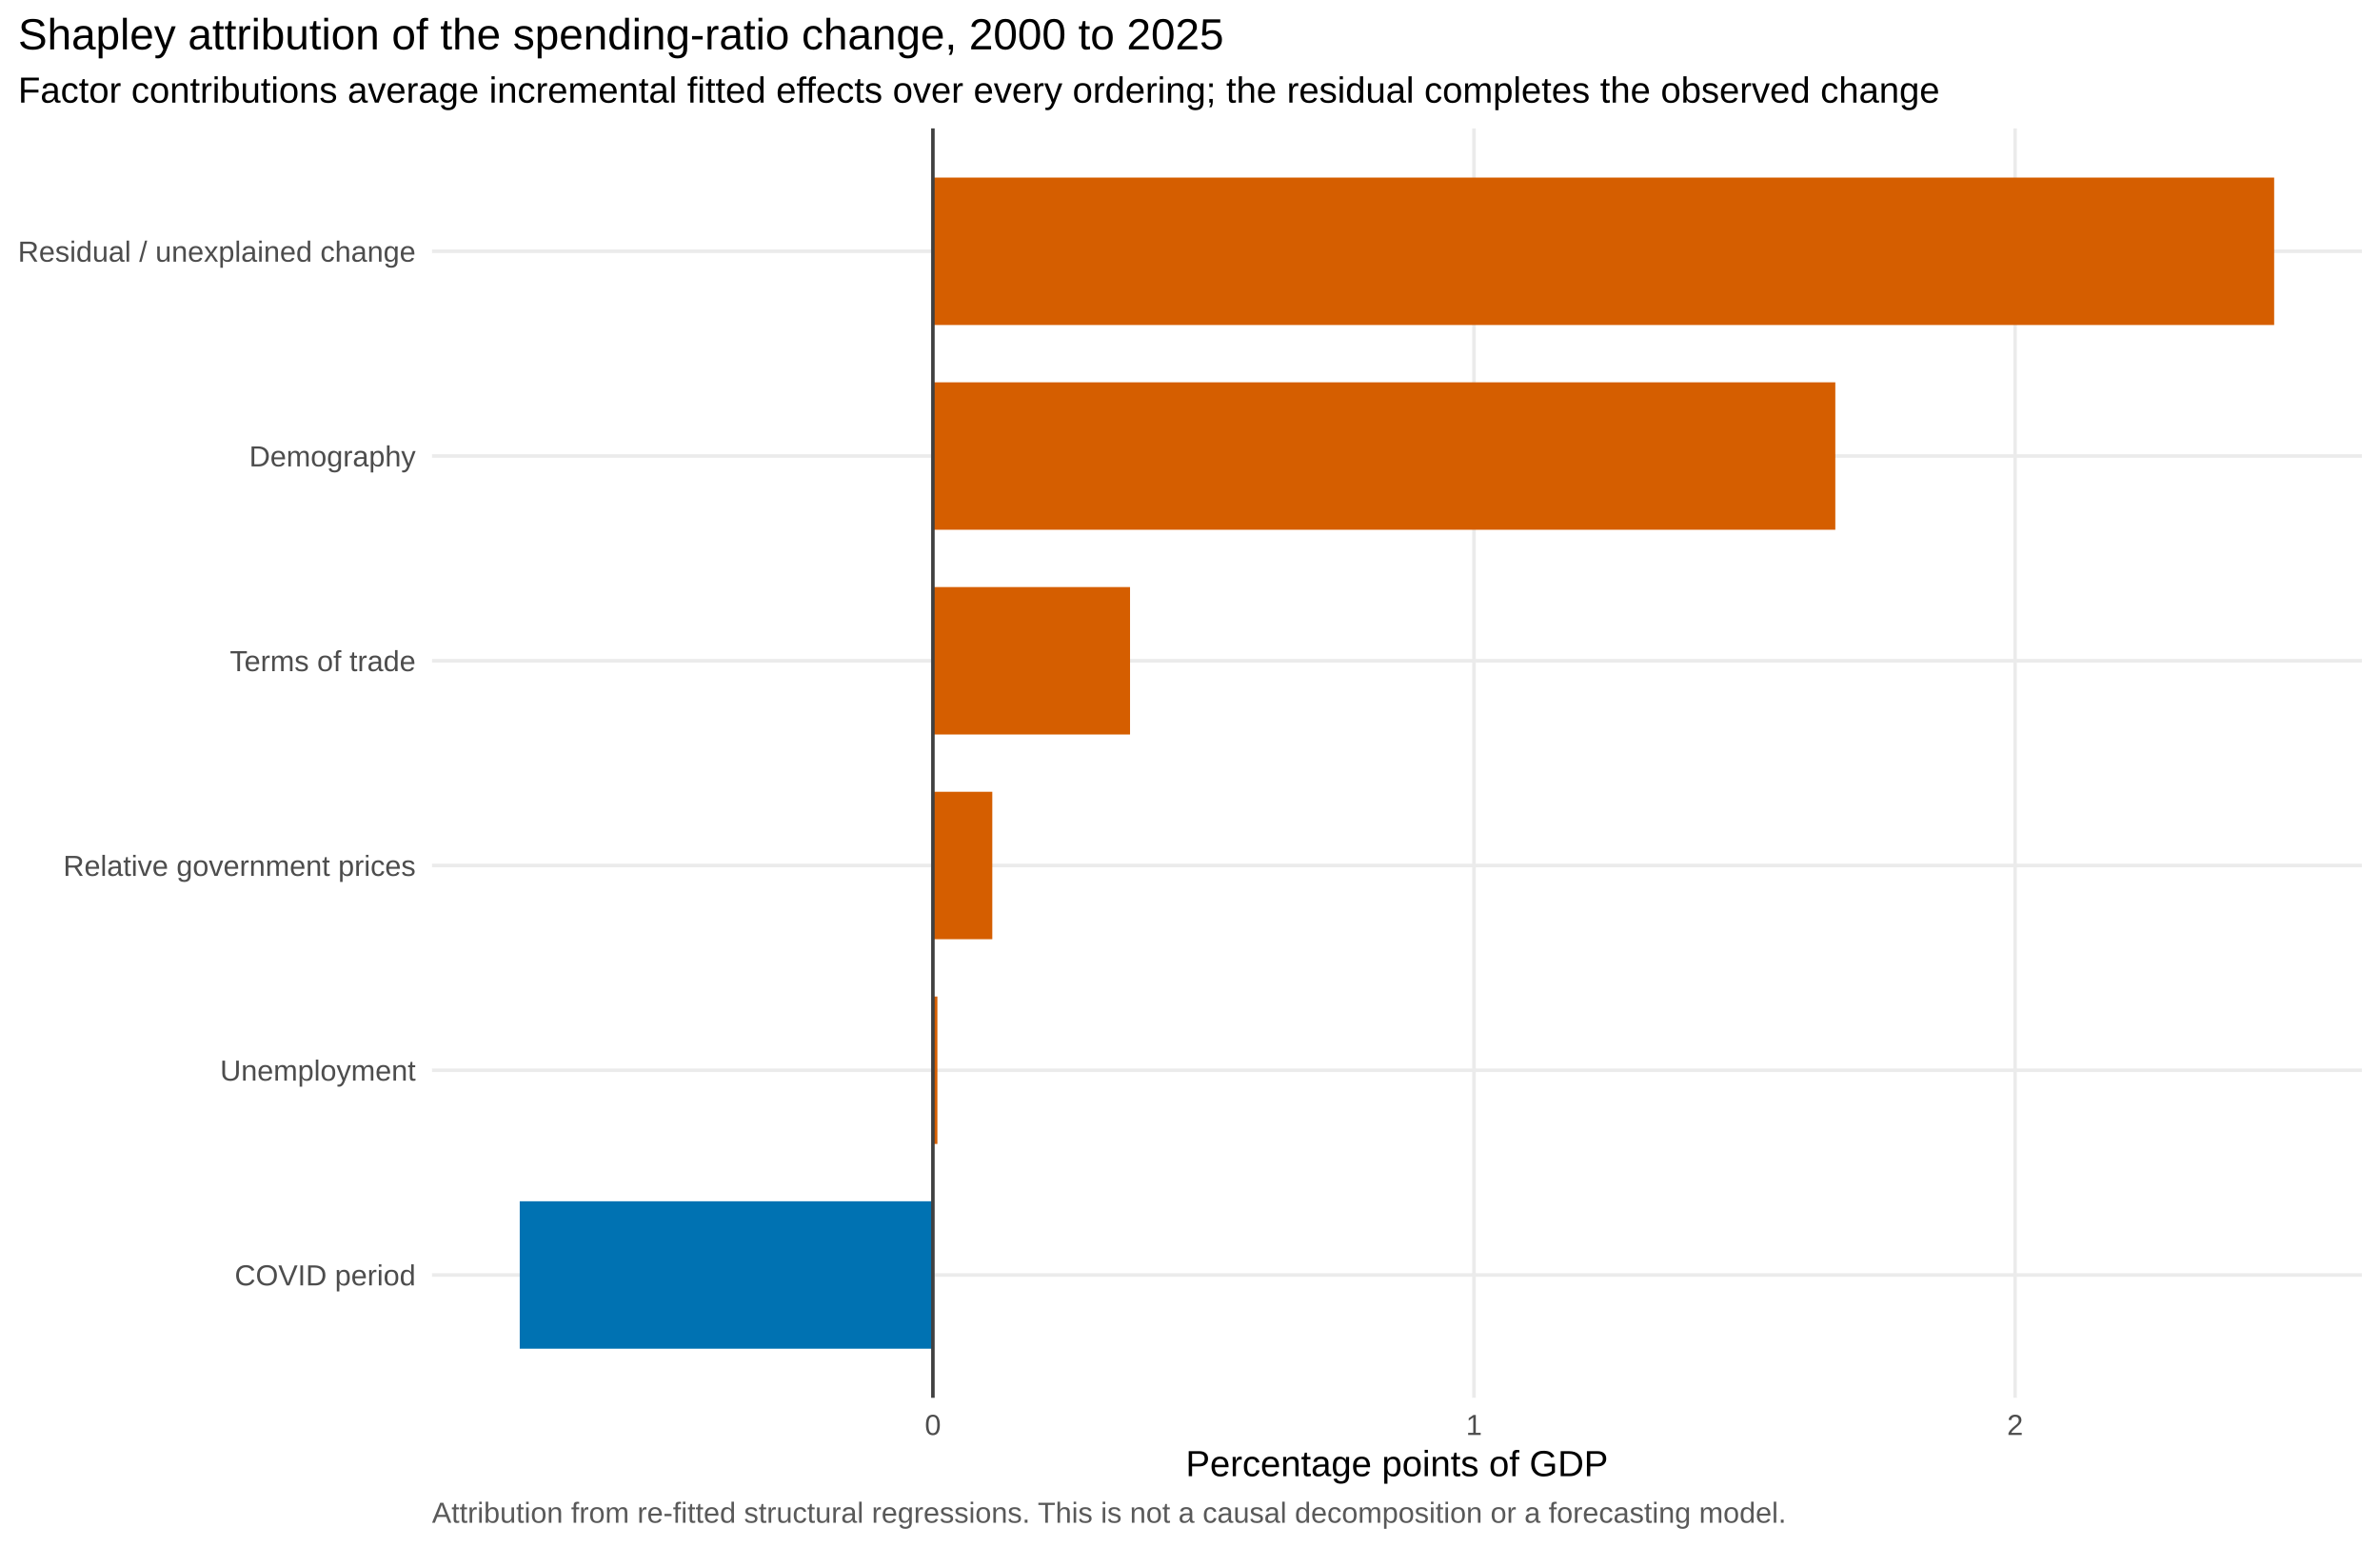
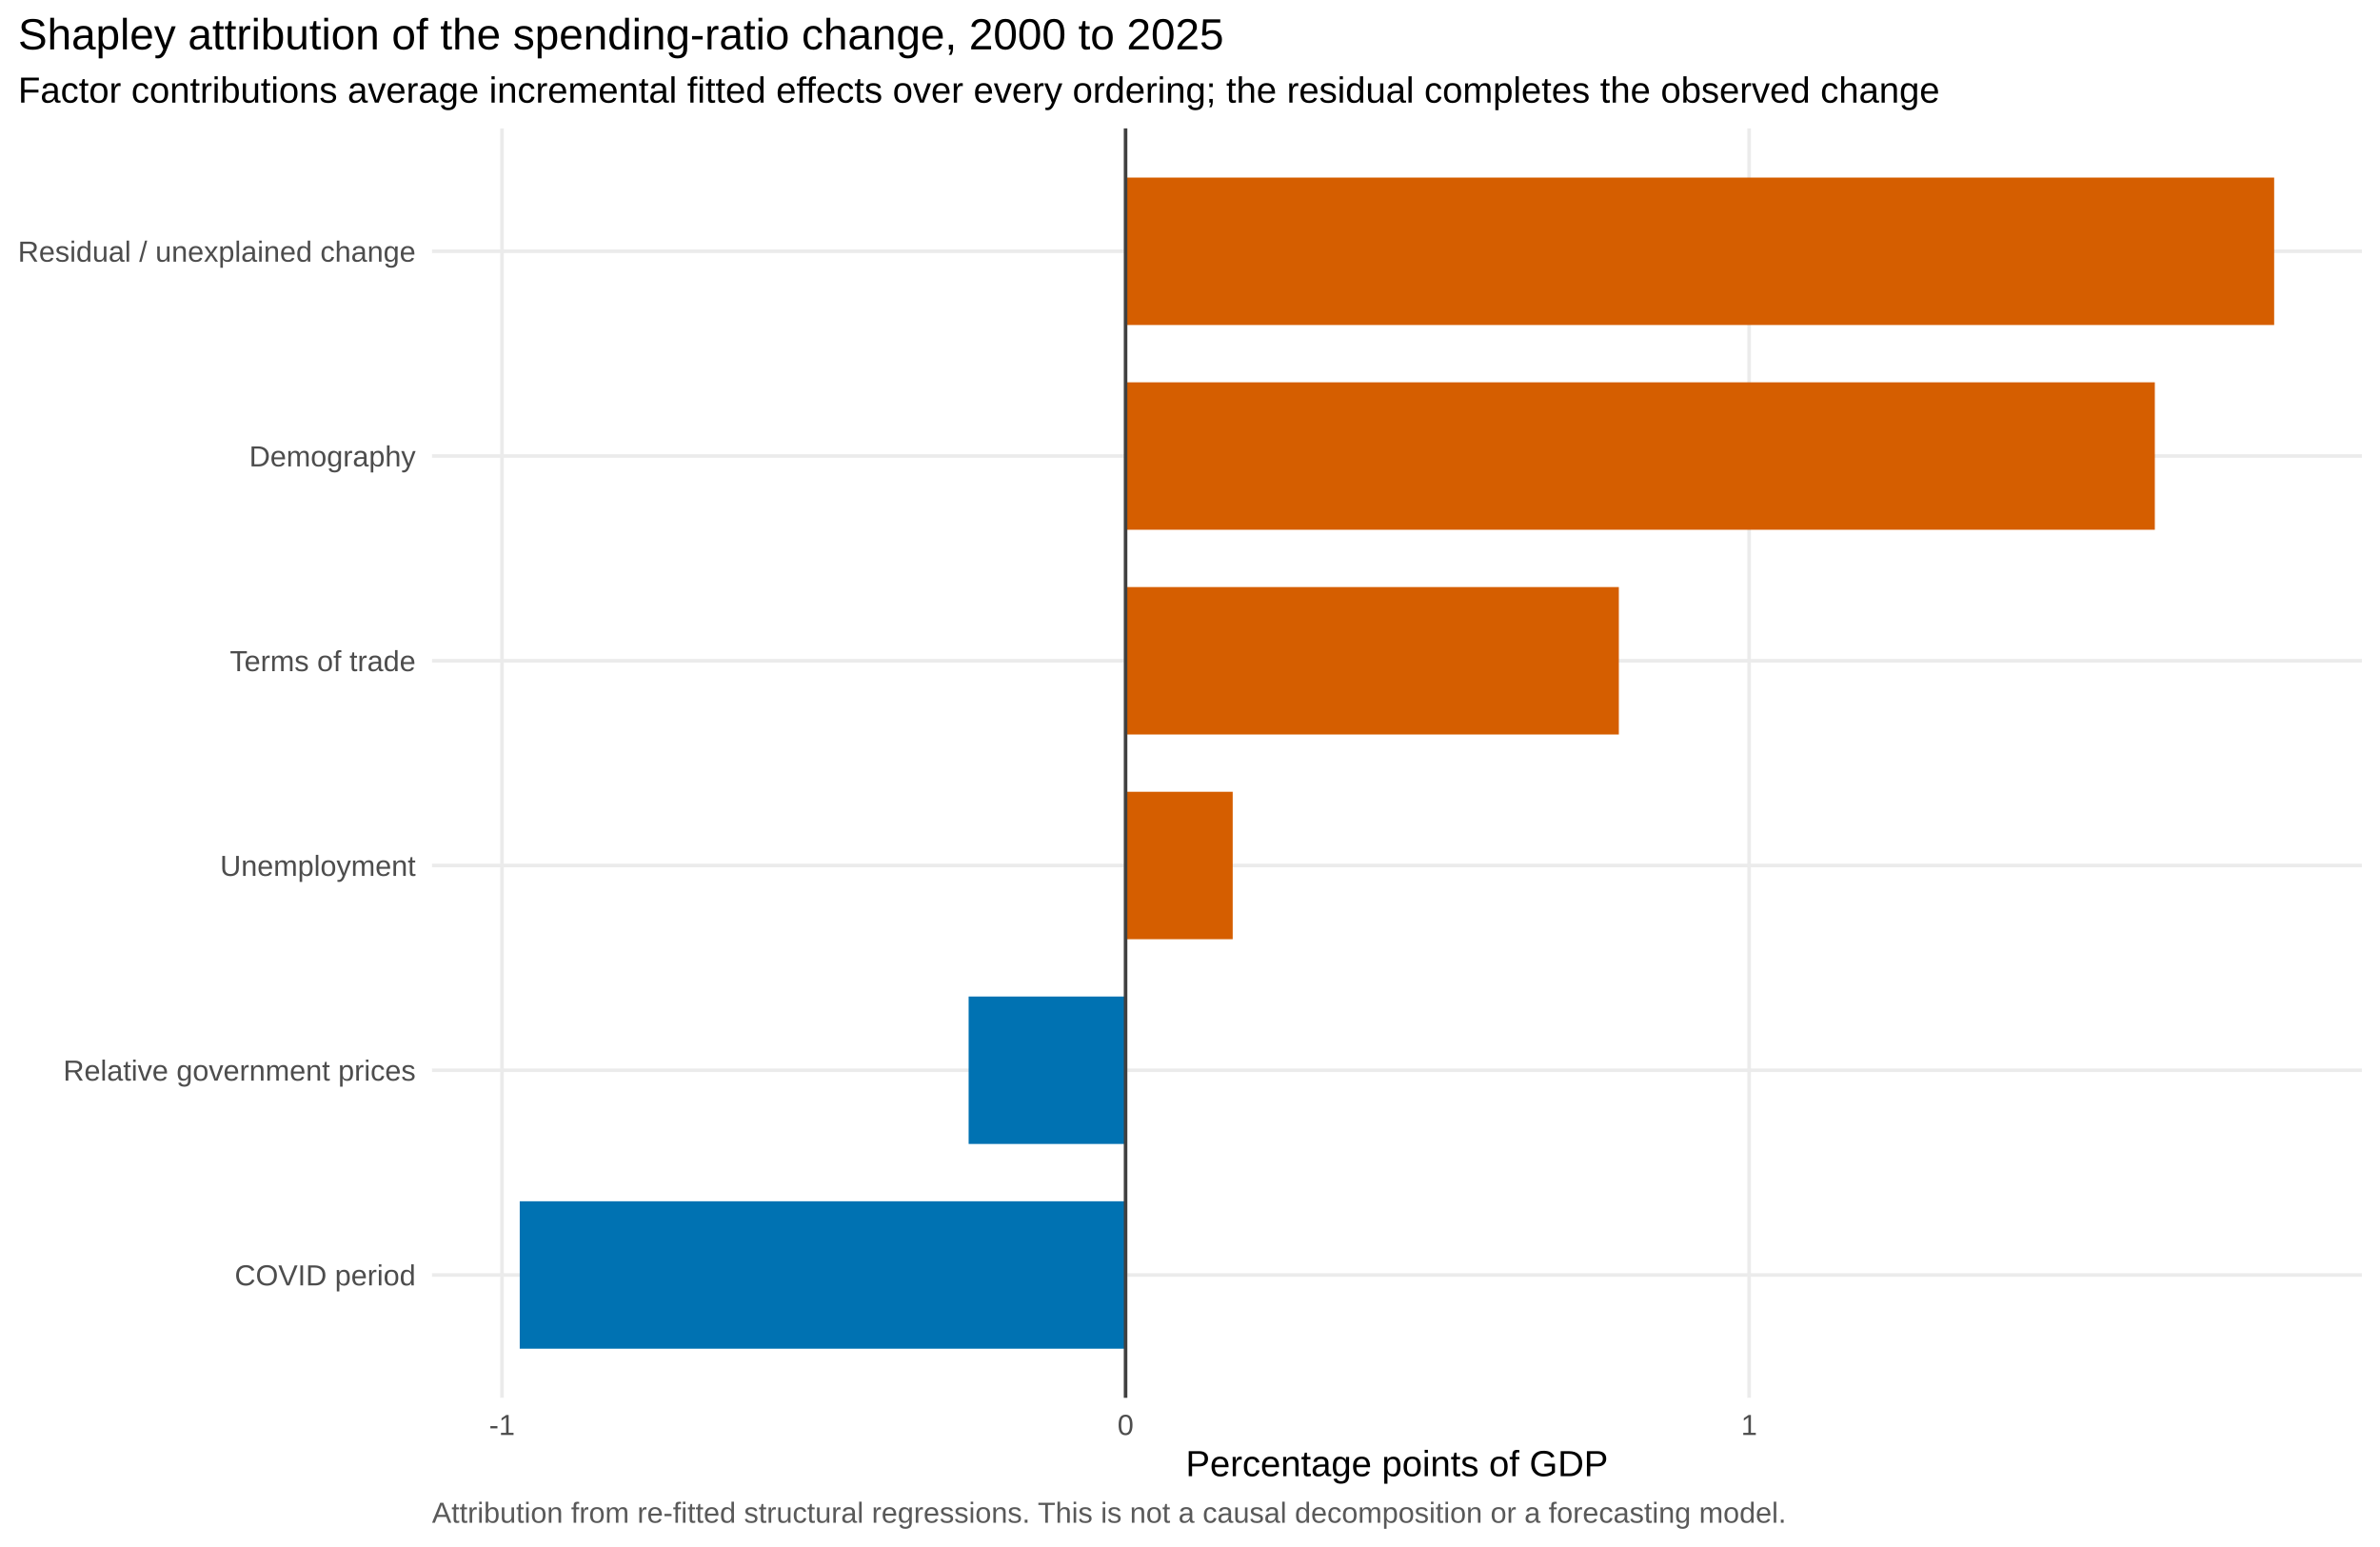
<svg xmlns="http://www.w3.org/2000/svg" width="720.00pt" height="468.00pt" viewBox="0 0 720.00 468.00">
  <g class="svglite">
    <defs>
      <style type="text/css">
    .svglite line, .svglite polyline, .svglite polygon, .svglite path, .svglite rect, .svglite circle {
      fill: none;
      stroke: #000000;
      stroke-linecap: round;
      stroke-linejoin: round;
      stroke-miterlimit: 10.00;
    }
    .svglite text {
      white-space: pre;
    }
    .svglite g.glyphgroup path {
      fill: inherit;
      stroke: none;
    }
  </style>
    </defs>
    <rect width="100%" height="100%" style="stroke: none; fill: #FFFFFF;" />
    <defs>
      <clipPath id="cpMC4wMHw3MjAuMDB8MC4wMHw0NjguMDA=">
        <rect x="0.00" y="0.00" width="720.00" height="468.00" />
      </clipPath>
    </defs>
    <g clip-path="url(#cpMC4wMHw3MjAuMDB8MC4wMHw0NjguMDA=)">
      <rect x="0.00" y="-0" width="720.00" height="468.00" style="stroke-width: 1.07; stroke: none; fill: #FFFFFF;" />
    </g>
    <defs>
      <clipPath id="cpMTMwLjY5fDcxNC41MnwzOC44NXw0MjIuODc=">
        <rect x="130.69" y="38.85" width="583.83" height="384.02" />
      </clipPath>
    </defs>
    <g clip-path="url(#cpMTMwLjY5fDcxNC41MnwzOC44NXw0MjIuODc=)">
      <polyline points="130.69,385.71 714.52,385.71 " style="stroke-width: 1.07; stroke: #EBEBEB; stroke-linecap: butt;" />
      <polyline points="130.69,323.77 714.52,323.77 " style="stroke-width: 1.07; stroke: #EBEBEB; stroke-linecap: butt;" />
      <polyline points="130.69,261.83 714.52,261.83 " style="stroke-width: 1.07; stroke: #EBEBEB; stroke-linecap: butt;" />
      <polyline points="130.69,199.89 714.52,199.89 " style="stroke-width: 1.07; stroke: #EBEBEB; stroke-linecap: butt;" />
      <polyline points="130.69,137.95 714.52,137.95 " style="stroke-width: 1.07; stroke: #EBEBEB; stroke-linecap: butt;" />
      <polyline points="130.69,76.02 714.52,76.02 " style="stroke-width: 1.07; stroke: #EBEBEB; stroke-linecap: butt;" />
-       <polyline points="282.22,422.87 282.22,38.85 " style="stroke-width: 1.07; stroke: #EBEBEB; stroke-linecap: butt;" />
-       <polyline points="445.92,422.87 445.92,38.85 " style="stroke-width: 1.07; stroke: #EBEBEB; stroke-linecap: butt;" />
-       <polyline points="609.61,422.87 609.61,38.85 " style="stroke-width: 1.07; stroke: #EBEBEB; stroke-linecap: butt;" />
-       <rect x="282.22" y="115.66" width="273.00" height="44.60" style="stroke-width: 1.07; stroke: none; stroke-linecap: butt; stroke-linejoin: miter; fill: #D55E00;" />
-       <rect x="282.22" y="177.60" width="59.64" height="44.60" style="stroke-width: 1.07; stroke: none; stroke-linecap: butt; stroke-linejoin: miter; fill: #D55E00;" />
-       <rect x="282.22" y="239.53" width="17.97" height="44.60" style="stroke-width: 1.07; stroke: none; stroke-linecap: butt; stroke-linejoin: miter; fill: #D55E00;" />
-       <rect x="282.22" y="301.47" width="1.36" height="44.60" style="stroke-width: 1.07; stroke: none; stroke-linecap: butt; stroke-linejoin: miter; fill: #D55E00;" />
-       <rect x="157.23" y="363.41" width="124.99" height="44.60" style="stroke-width: 1.07; stroke: none; stroke-linecap: butt; stroke-linejoin: miter; fill: #0072B2;" />
-       <rect x="282.22" y="53.72" width="405.76" height="44.60" style="stroke-width: 1.07; stroke: none; stroke-linecap: butt; stroke-linejoin: miter; fill: #D55E00;" />
-       <line x1="282.22" y1="422.87" x2="282.22" y2="38.85" style="stroke-width: 1.07; stroke: #404040; stroke-linecap: butt;" />
+       <polyline points="151.87,422.87 151.87,38.85 " style="stroke-width: 1.07; stroke: #EBEBEB; stroke-linecap: butt;" />
+       <polyline points="340.51,422.87 340.51,38.85 " style="stroke-width: 1.07; stroke: #EBEBEB; stroke-linecap: butt;" />
+       <polyline points="529.15,422.87 529.15,38.85 " style="stroke-width: 1.07; stroke: #EBEBEB; stroke-linecap: butt;" />
+       <rect x="340.51" y="115.66" width="311.37" height="44.60" style="stroke-width: 1.07; stroke: none; stroke-linecap: butt; stroke-linejoin: miter; fill: #D55E00;" />
+       <rect x="340.51" y="177.60" width="149.22" height="44.60" style="stroke-width: 1.07; stroke: none; stroke-linecap: butt; stroke-linejoin: miter; fill: #D55E00;" />
+       <rect x="293.03" y="301.47" width="47.48" height="44.60" style="stroke-width: 1.07; stroke: none; stroke-linecap: butt; stroke-linejoin: miter; fill: #0072B2;" />
+       <rect x="340.51" y="239.53" width="32.41" height="44.60" style="stroke-width: 1.07; stroke: none; stroke-linecap: butt; stroke-linejoin: miter; fill: #D55E00;" />
+       <rect x="157.23" y="363.41" width="183.28" height="44.60" style="stroke-width: 1.07; stroke: none; stroke-linecap: butt; stroke-linejoin: miter; fill: #0072B2;" />
+       <rect x="340.51" y="53.72" width="347.47" height="44.60" style="stroke-width: 1.07; stroke: none; stroke-linecap: butt; stroke-linejoin: miter; fill: #D55E00;" />
+       <line x1="340.51" y1="422.87" x2="340.51" y2="38.85" style="stroke-width: 1.07; stroke: #404040; stroke-linecap: butt;" />
    </g>
    <g clip-path="url(#cpMC4wMHw3MjAuMDB8MC4wMHw0NjguMDA=)">
      <text x="125.76" y="388.86" text-anchor="end" style="font-size: 8.80px;fill: #4D4D4D; font-family: &quot;Arial&quot;;" textLength="54.75px" lengthAdjust="spacingAndGlyphs">COVID period</text>
-       <text x="125.76" y="326.92" text-anchor="end" style="font-size: 8.80px;fill: #4D4D4D; font-family: &quot;Arial&quot;;" textLength="59.16px" lengthAdjust="spacingAndGlyphs">Unemployment</text>
-       <text x="125.76" y="264.98" text-anchor="end" style="font-size: 8.80px;fill: #4D4D4D; font-family: &quot;Arial&quot;;" textLength="106.56px" lengthAdjust="spacingAndGlyphs">Relative government prices</text>
+       <text x="125.76" y="326.92" text-anchor="end" style="font-size: 8.80px;fill: #4D4D4D; font-family: &quot;Arial&quot;;" textLength="106.56px" lengthAdjust="spacingAndGlyphs">Relative government prices</text>
+       <text x="125.76" y="264.98" text-anchor="end" style="font-size: 8.80px;fill: #4D4D4D; font-family: &quot;Arial&quot;;" textLength="59.16px" lengthAdjust="spacingAndGlyphs">Unemployment</text>
      <text x="125.76" y="203.04" text-anchor="end" style="font-size: 8.80px;fill: #4D4D4D; font-family: &quot;Arial&quot;;" textLength="56.19px" lengthAdjust="spacingAndGlyphs">Terms of trade</text>
      <text x="125.76" y="141.10" text-anchor="end" style="font-size: 8.80px;fill: #4D4D4D; font-family: &quot;Arial&quot;;" textLength="50.36px" lengthAdjust="spacingAndGlyphs">Demography</text>
      <text x="125.76" y="79.17" text-anchor="end" style="font-size: 8.80px;fill: #4D4D4D; font-family: &quot;Arial&quot;;" textLength="120.28px" lengthAdjust="spacingAndGlyphs">Residual / unexplained change</text>
-       <text x="282.22" y="434.11" text-anchor="middle" style="font-size: 8.80px;fill: #4D4D4D; font-family: &quot;Arial&quot;;" textLength="4.89px" lengthAdjust="spacingAndGlyphs">0</text>
-       <text x="445.92" y="434.11" text-anchor="middle" style="font-size: 8.80px;fill: #4D4D4D; font-family: &quot;Arial&quot;;" textLength="4.89px" lengthAdjust="spacingAndGlyphs">1</text>
-       <text x="609.61" y="434.11" text-anchor="middle" style="font-size: 8.80px;fill: #4D4D4D; font-family: &quot;Arial&quot;;" textLength="4.89px" lengthAdjust="spacingAndGlyphs">2</text>
+       <text x="151.87" y="434.11" text-anchor="middle" style="font-size: 8.80px;fill: #4D4D4D; font-family: &quot;Arial&quot;;" textLength="7.81px" lengthAdjust="spacingAndGlyphs">-1</text>
+       <text x="340.51" y="434.11" text-anchor="middle" style="font-size: 8.80px;fill: #4D4D4D; font-family: &quot;Arial&quot;;" textLength="4.89px" lengthAdjust="spacingAndGlyphs">0</text>
+       <text x="529.15" y="434.11" text-anchor="middle" style="font-size: 8.80px;fill: #4D4D4D; font-family: &quot;Arial&quot;;" textLength="4.89px" lengthAdjust="spacingAndGlyphs">1</text>
      <text x="422.61" y="446.57" text-anchor="middle" style="font-size: 11.00px; font-family: &quot;Arial&quot;;" textLength="127.91px" lengthAdjust="spacingAndGlyphs">Percentage points of GDP</text>
      <text x="5.48" y="31.05" style="font-size: 11.00px; font-family: &quot;Arial&quot;;" textLength="581.70px" lengthAdjust="spacingAndGlyphs">Factor contributions average incremental fitted effects over every ordering; the residual completes the observed change</text>
      <text x="5.48" y="14.93" style="font-size: 13.20px; font-family: &quot;Arial&quot;;" textLength="364.09px" lengthAdjust="spacingAndGlyphs">Shapley attribution of the spending-ratio change, 2000 to 2025</text>
      <text x="130.69" y="460.67" style="font-size: 8.80px;fill: #595959; font-family: &quot;Arial&quot;;" textLength="409.33px" lengthAdjust="spacingAndGlyphs">Attribution from re-fitted structural regressions. This is not a causal decomposition or a forecasting model.</text>
    </g>
  </g>
</svg>
